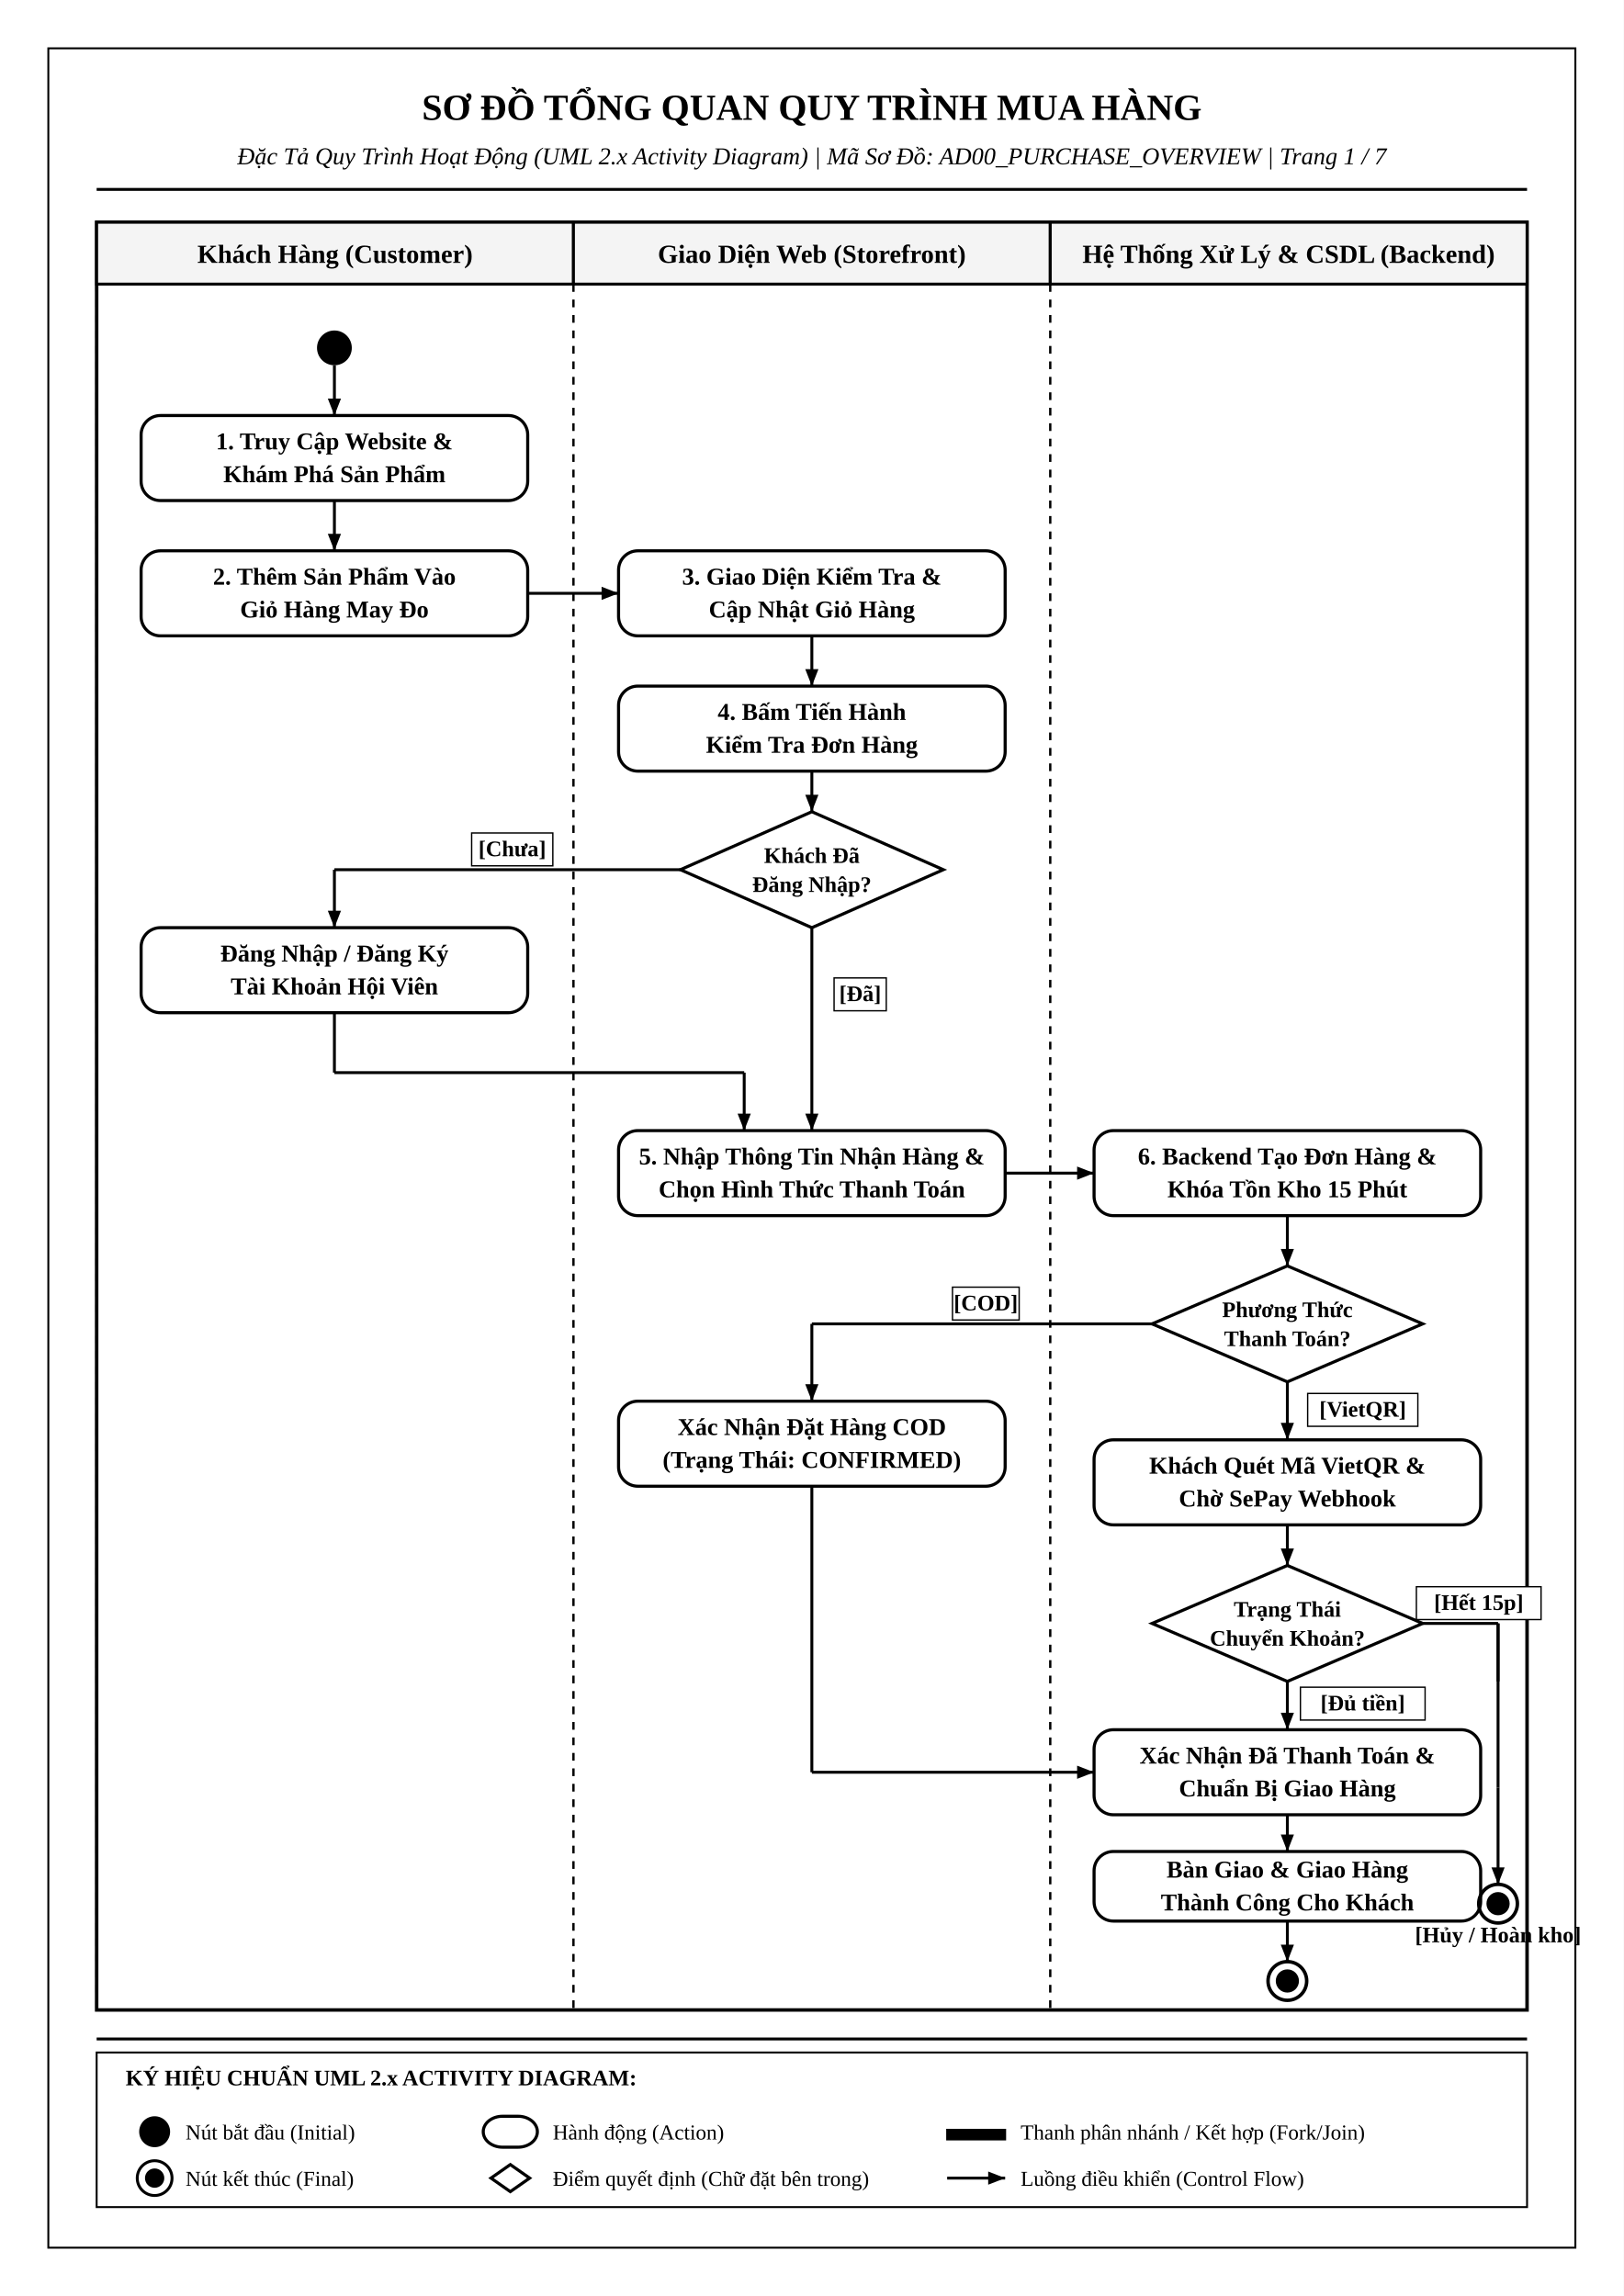
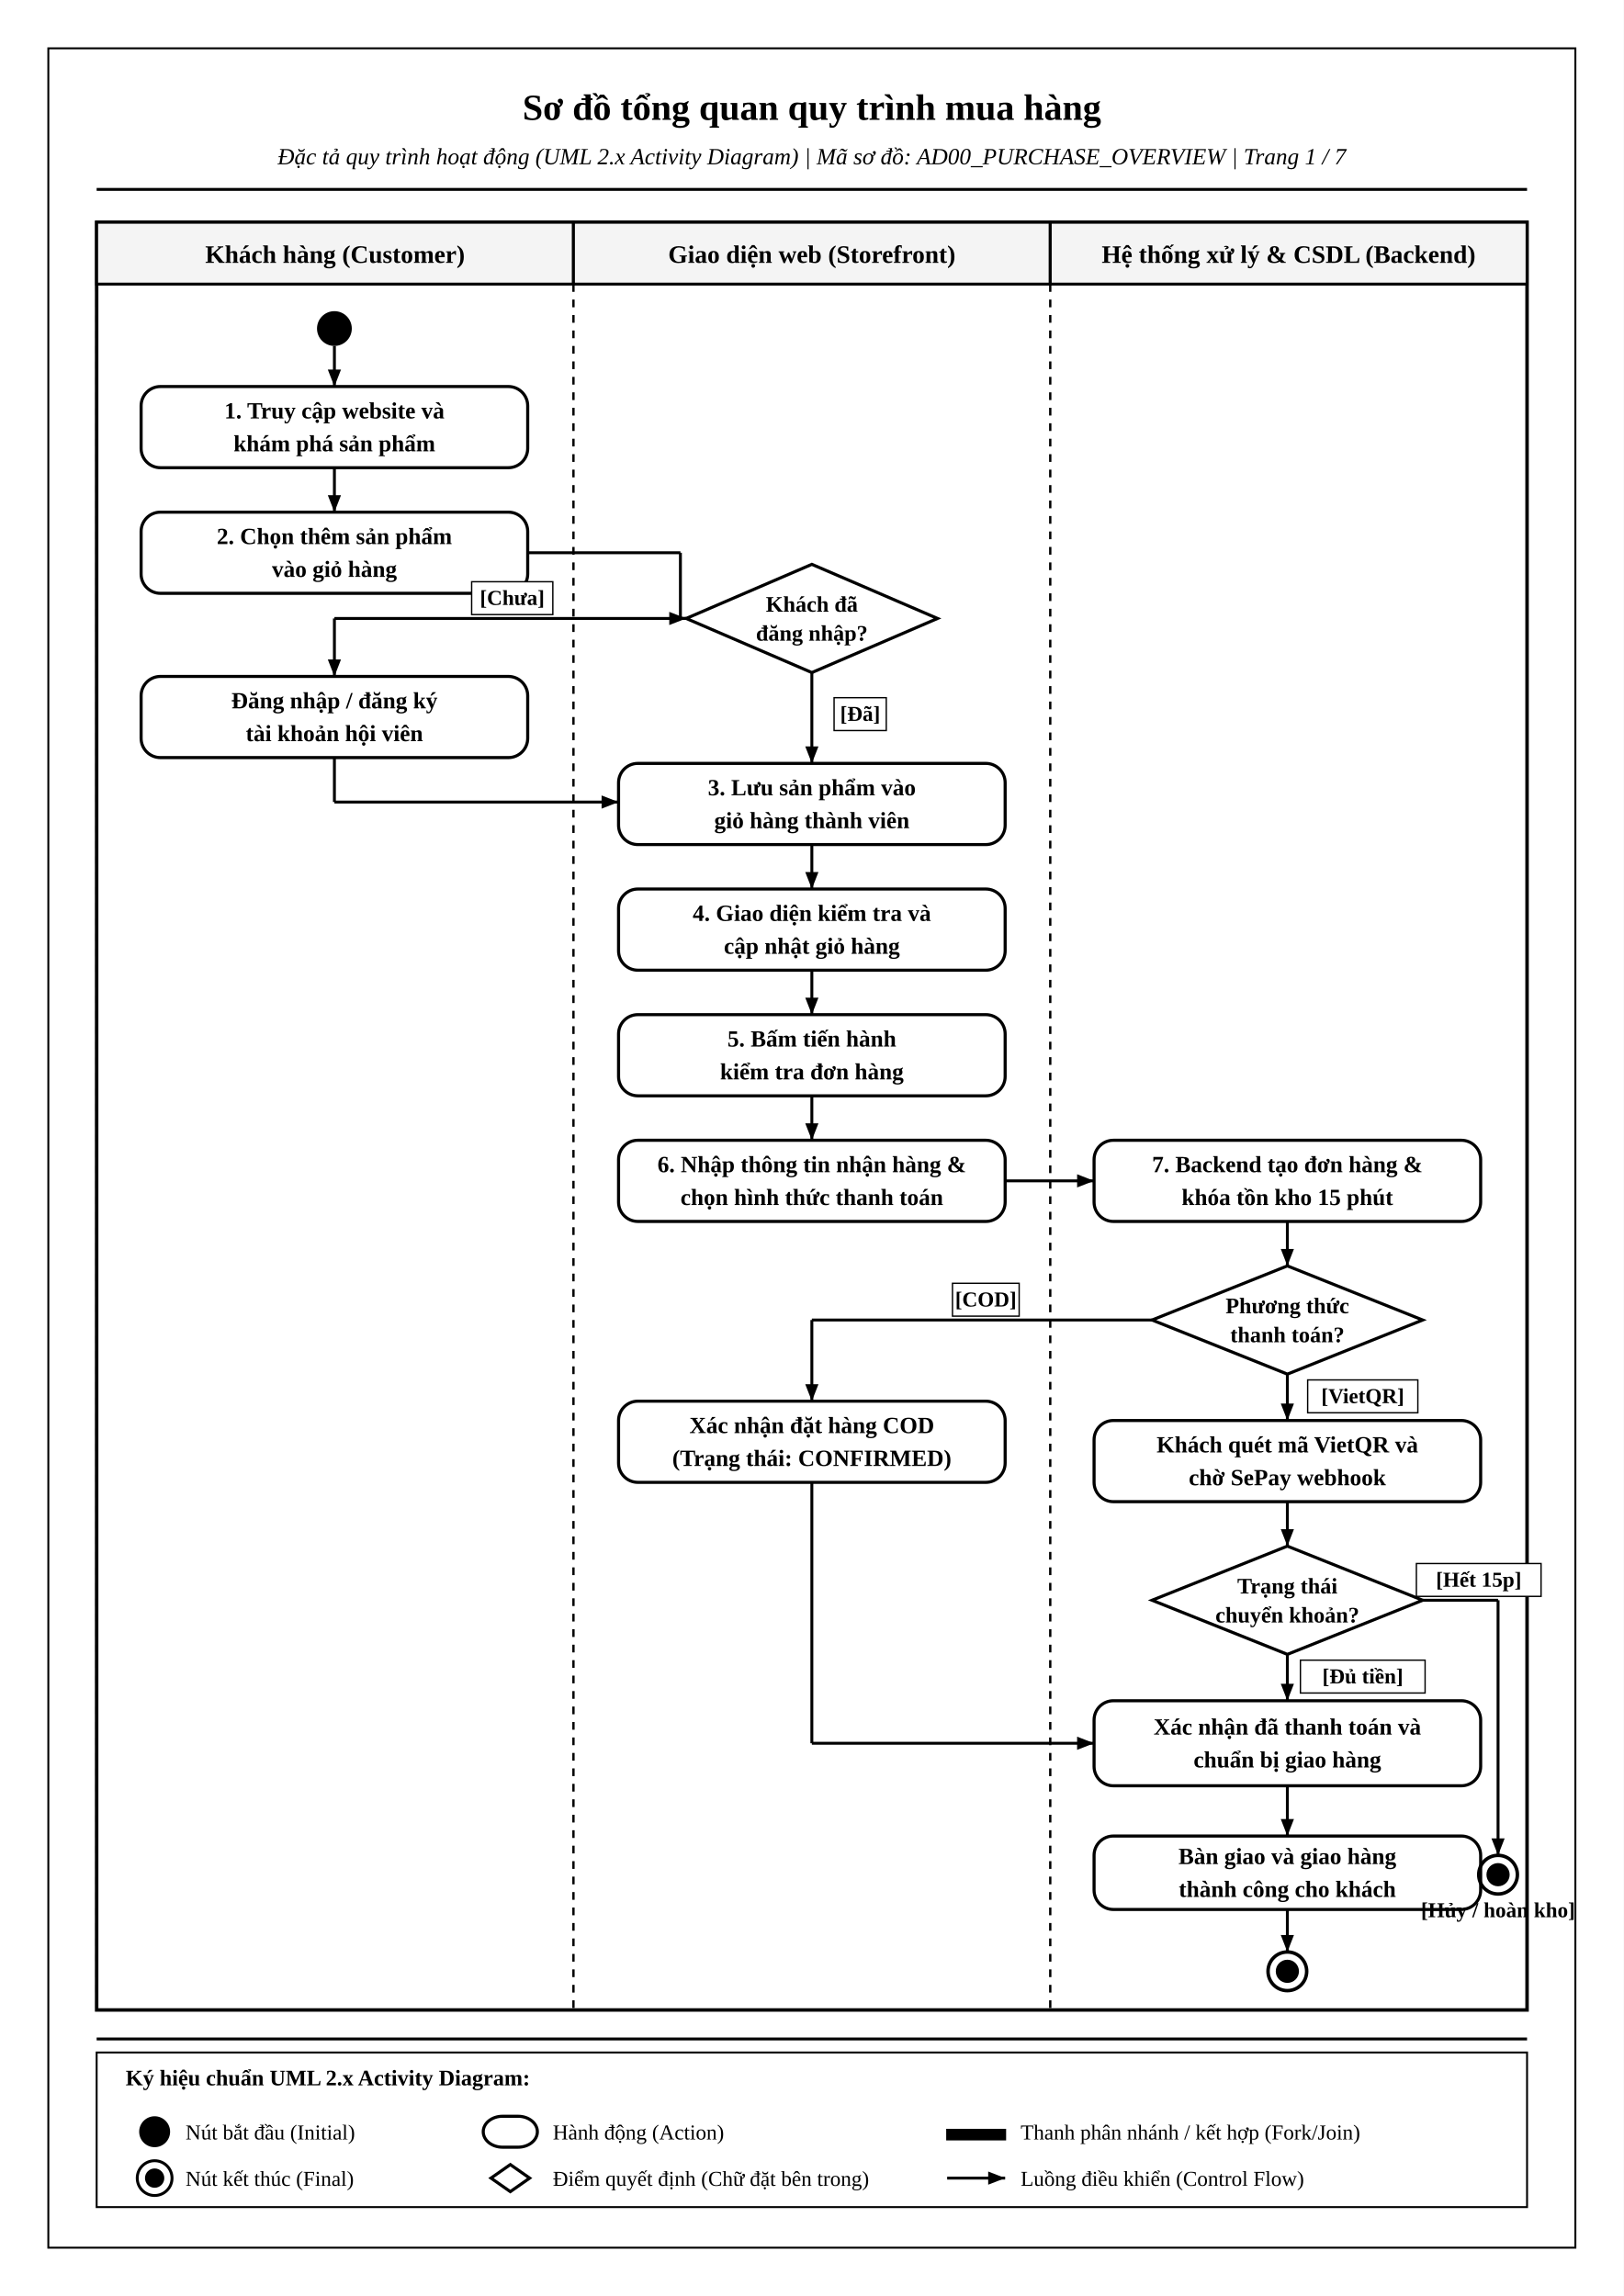
<svg xmlns="http://www.w3.org/2000/svg" viewBox="0 0 840 1188" width="840" height="1188">
  <defs>
    <style>
      .title { font-family: 'Times New Roman', serif; font-size: 19px; font-weight: bold; fill: #000000; text-anchor: middle; }
-       .subtitle { font-family: 'Times New Roman', serif; font-size: 12.5px; font-style: italic; fill: #000000; text-anchor: middle; }
-       .act-txt { font-family: 'Times New Roman', serif; font-size: 12.5px; font-weight: bold; fill: #000000; text-anchor: middle; }
+       .subtitle { font-family: 'Times New Roman', serif; font-size: 12px; font-style: italic; fill: #000000; text-anchor: middle; }
+       .act-txt { font-family: 'Times New Roman', serif; font-size: 12px; font-weight: bold; fill: #000000; text-anchor: middle; }
      .dec-txt { font-family: 'Times New Roman', serif; font-size: 11.5px; font-weight: bold; fill: #000000; text-anchor: middle; }
-       .guard-txt { font-family: 'Times New Roman', serif; font-size: 11.5px; font-weight: bold; fill: #000000; text-anchor: middle; }
+       .guard-txt { font-family: 'Times New Roman', serif; font-size: 11px; font-weight: bold; fill: #000000; text-anchor: middle; }
      .leg-lbl { font-family: 'Times New Roman', serif; font-size: 11px; fill: #000000; }
      .line { stroke: #000000; stroke-width: 1.5; fill: none; }
      .action-rect { fill: #FFFFFF; stroke: #000000; stroke-width: 1.6; rx: 10px; ry: 10px; }
      .decision-diamond { fill: #FFFFFF; stroke: #000000; stroke-width: 1.6; }
      .sync-bar { fill: #000000; stroke: #000000; }
    </style>
    <marker id="arrow" viewBox="0 0 10 10" refX="9" refY="5" markerWidth="6.5" markerHeight="6.5" orient="auto">
      <path d="M 0 1.5 L 9 5 L 0 8.5 Z" fill="#000000" />
    </marker>
  </defs>
  <rect x="0" y="0" width="840" height="1188" fill="#FFFFFF" />
  <rect x="25" y="25" width="790" height="1138" fill="none" stroke="#000000" stroke-width="1" />
-   <text x="420.0" y="62" class="title">SƠ ĐỒ TỔNG QUAN QUY TRÌNH MUA HÀNG</text>
-   <text x="420.0" y="85" class="subtitle">Đặc Tả Quy Trình Hoạt Động (UML 2.x Activity Diagram) | Mã Sơ Đồ: AD00_PURCHASE_OVERVIEW | Trang 1 / 7</text>
+   <text x="420.0" y="62" class="title">Sơ đồ tổng quan quy trình mua hàng</text>
+   <text x="420.0" y="85" class="subtitle">Đặc tả quy trình hoạt động (UML 2.x Activity Diagram) | Mã sơ đồ: AD00_PURCHASE_OVERVIEW | Trang 1 / 7</text>
  <line x1="50" y1="98" x2="790" y2="98" class="line" />
  <rect x="50" y="115" width="740" height="925" fill="none" stroke="#000000" stroke-width="1.8" />
  <rect x="50.0" y="115" width="246.667" height="32" fill="#F4F4F4" stroke="#000000" stroke-width="1.5" />
-   <text x="173.333" y="136" font-family="'Times New Roman', serif" font-size="13.5px" font-weight="bold" fill="#000000" text-anchor="middle">Khách Hàng (Customer)</text>
+   <text x="173.333" y="136" font-family="'Times New Roman', serif" font-size="13px" font-weight="bold" fill="#000000" text-anchor="middle">Khách hàng (Customer)</text>
  <line x1="50.0" y1="147" x2="50.0" y2="1040" stroke="#000000" stroke-width="1.2" stroke-dasharray="4,4" />
  <rect x="296.667" y="115" width="246.667" height="32" fill="#F4F4F4" stroke="#000000" stroke-width="1.5" />
-   <text x="420" y="136" font-family="'Times New Roman', serif" font-size="13.5px" font-weight="bold" fill="#000000" text-anchor="middle">Giao Diện Web (Storefront)</text>
+   <text x="420" y="136" font-family="'Times New Roman', serif" font-size="13px" font-weight="bold" fill="#000000" text-anchor="middle">Giao diện web (Storefront)</text>
  <line x1="296.667" y1="147" x2="296.667" y2="1040" stroke="#000000" stroke-width="1.2" stroke-dasharray="4,4" />
  <rect x="543.333" y="115" width="246.667" height="32" fill="#F4F4F4" stroke="#000000" stroke-width="1.5" />
-   <text x="666.667" y="136" font-family="'Times New Roman', serif" font-size="13.5px" font-weight="bold" fill="#000000" text-anchor="middle">Hệ Thống Xử Lý &amp; CSDL (Backend)</text>
+   <text x="666.667" y="136" font-family="'Times New Roman', serif" font-size="13px" font-weight="bold" fill="#000000" text-anchor="middle">Hệ thống xử lý &amp; CSDL (Backend)</text>
  <line x1="543.333" y1="147" x2="543.333" y2="1040" stroke="#000000" stroke-width="1.2" stroke-dasharray="4,4" />
  <line x1="790" y1="147" x2="790" y2="1040" stroke="#000000" stroke-width="1.2" />
-   <circle cx="173" cy="180" r="9" fill="#000000" />
-   <line x1="173" y1="189" x2="173" y2="215" class="line" marker-end="url(#arrow)" />
-   <rect x="73" y="215" width="200" height="44" class="action-rect" />
-   <text x="173.0" y="232.5" class="act-txt">1. Truy Cập Website &amp;</text>
-   <text x="173.0" y="249.5" class="act-txt">Khám Phá Sản Phẩm</text>
-   <line x1="173" y1="259" x2="173" y2="285" class="line" marker-end="url(#arrow)" />
-   <rect x="73" y="285" width="200" height="44" class="action-rect" />
-   <text x="173.0" y="302.5" class="act-txt">2. Thêm Sản Phẩm Vào</text>
-   <text x="173.0" y="319.5" class="act-txt">Giỏ Hàng May Đo</text>
-   <line x1="273" y1="307" x2="320" y2="307" class="line" marker-end="url(#arrow)" />
-   <rect x="320" y="285" width="200" height="44" class="action-rect" />
-   <text x="420.0" y="302.5" class="act-txt">3. Giao Diện Kiểm Tra &amp;</text>
-   <text x="420.0" y="319.5" class="act-txt">Cập Nhật Giỏ Hàng</text>
-   <line x1="420" y1="329" x2="420" y2="355" class="line" marker-end="url(#arrow)" />
-   <rect x="320" y="355" width="200" height="44" class="action-rect" />
-   <text x="420.0" y="372.5" class="act-txt">4. Bấm Tiến Hành</text>
-   <text x="420.0" y="389.5" class="act-txt">Kiểm Tra Đơn Hàng</text>
-   <line x1="420" y1="399" x2="420" y2="420" class="line" marker-end="url(#arrow)" />
-   <polygon points="420,420 488,450 420,480 352,450" class="decision-diamond" />
-   <text x="420" y="446.5" class="dec-txt">Khách Đã</text>
-   <text x="420" y="461.5" class="dec-txt">Đăng Nhập?</text>
-   <line x1="352" y1="450" x2="173" y2="450" class="line" />
-   <line x1="173" y1="450" x2="173" y2="480" class="line" marker-end="url(#arrow)" />
-   <rect x="244.0" y="431" width="42.0" height="17" fill="#FFFFFF" stroke="#000000" stroke-width="0.7" />
-   <text x="265" y="443" class="guard-txt">[Chưa]</text>
-   <rect x="73" y="480" width="200" height="44" class="action-rect" />
-   <text x="173.0" y="497.5" class="act-txt">Đăng Nhập / Đăng Ký</text>
-   <text x="173.0" y="514.5" class="act-txt">Tài Khoản Hội Viên</text>
-   <line x1="173" y1="524" x2="173" y2="555" class="line" />
-   <line x1="173" y1="555" x2="385" y2="555" class="line" />
-   <line x1="385" y1="555" x2="385" y2="585" class="line" marker-end="url(#arrow)" />
-   <line x1="420" y1="480" x2="420" y2="585" class="line" marker-end="url(#arrow)" />
-   <rect x="431.5" y="506" width="27.0" height="17" fill="#FFFFFF" stroke="#000000" stroke-width="0.7" />
-   <text x="445" y="518" class="guard-txt">[Đã]</text>
-   <rect x="320" y="585" width="200" height="44" class="action-rect" />
-   <text x="420.0" y="602.5" class="act-txt">5. Nhập Thông Tin Nhận Hàng &amp;</text>
-   <text x="420.0" y="619.5" class="act-txt">Chọn Hình Thức Thanh Toán</text>
-   <line x1="520" y1="607" x2="566" y2="607" class="line" marker-end="url(#arrow)" />
-   <rect x="566" y="585" width="200" height="44" class="action-rect" />
-   <text x="666.0" y="602.5" class="act-txt">6. Backend Tạo Đơn Hàng &amp;</text>
-   <text x="666.0" y="619.5" class="act-txt">Khóa Tồn Kho 15 Phút</text>
-   <line x1="666" y1="629" x2="666" y2="655" class="line" marker-end="url(#arrow)" />
-   <polygon points="666,655 736,685 666,715 596,685" class="decision-diamond" />
-   <text x="666" y="681.5" class="dec-txt">Phương Thức</text>
-   <text x="666" y="696.5" class="dec-txt">Thanh Toán?</text>
-   <line x1="596" y1="685" x2="420" y2="685" class="line" />
-   <line x1="420" y1="685" x2="420" y2="725" class="line" marker-end="url(#arrow)" />
-   <rect x="492.75" y="666" width="34.5" height="17" fill="#FFFFFF" stroke="#000000" stroke-width="0.7" />
-   <text x="510" y="678" class="guard-txt">[COD]</text>
-   <rect x="320" y="725" width="200" height="44" class="action-rect" />
-   <text x="420.0" y="742.5" class="act-txt">Xác Nhận Đặt Hàng COD</text>
-   <text x="420.0" y="759.5" class="act-txt">(Trạng Thái: CONFIRMED)</text>
-   <line x1="666" y1="715" x2="666" y2="745" class="line" marker-end="url(#arrow)" />
-   <rect x="676.5" y="721" width="57.0" height="17" fill="#FFFFFF" stroke="#000000" stroke-width="0.7" />
-   <text x="705" y="733" class="guard-txt">[VietQR]</text>
-   <rect x="566" y="745" width="200" height="44" class="action-rect" />
-   <text x="666.0" y="762.5" class="act-txt">Khách Quét Mã VietQR &amp;</text>
-   <text x="666.0" y="779.5" class="act-txt">Chờ SePay Webhook</text>
-   <line x1="666" y1="789" x2="666" y2="810" class="line" marker-end="url(#arrow)" />
-   <polygon points="666,810 736,840 666,870 596,840" class="decision-diamond" />
-   <text x="666" y="836.5" class="dec-txt">Trạng Thái</text>
-   <text x="666" y="851.5" class="dec-txt">Chuyển Khoản?</text>
-   <line x1="666" y1="870" x2="666" y2="895" class="line" marker-end="url(#arrow)" />
-   <rect x="672.75" y="873" width="64.5" height="17" fill="#FFFFFF" stroke="#000000" stroke-width="0.7" />
-   <text x="705" y="885" class="guard-txt">[Đủ tiền]</text>
-   <rect x="566" y="895" width="200" height="44" class="action-rect" />
-   <text x="666.0" y="912.5" class="act-txt">Xác Nhận Đã Thanh Toán &amp;</text>
-   <text x="666.0" y="929.5" class="act-txt">Chuẩn Bị Giao Hàng</text>
-   <line x1="420" y1="769" x2="420" y2="917" class="line" />
-   <line x1="420" y1="917" x2="566" y2="917" class="line" marker-end="url(#arrow)" />
-   <line x1="666" y1="939" x2="666" y2="958" class="line" marker-end="url(#arrow)" />
-   <rect x="566" y="958" width="200" height="36" class="action-rect" />
-   <text x="666.0" y="971.5" class="act-txt">Bàn Giao &amp; Giao Hàng</text>
-   <text x="666.0" y="988.5" class="act-txt">Thành Công Cho Khách</text>
-   <line x1="666" y1="994" x2="666" y2="1015" class="line" marker-end="url(#arrow)" />
-   <circle cx="666" cy="1025" r="10" fill="none" stroke="#000000" stroke-width="1.8" />
-   <circle cx="666" cy="1025" r="6" fill="#000000" />
-   <line x1="736" y1="840" x2="775" y2="840" class="line" />
-   <line x1="775" y1="840" x2="775" y2="840" class="line" />
-   <line x1="775" y1="840" x2="775" y2="870" class="line" />
-   <rect x="732.75" y="821" width="64.5" height="17" fill="#FFFFFF" stroke="#000000" stroke-width="0.7" />
-   <text x="765" y="833" class="guard-txt">[Hết 15p]</text>
-   <line x1="775" y1="840" x2="775" y2="925" class="line" />
-   <line x1="775" y1="925" x2="775" y2="975" class="line" marker-end="url(#arrow)" />
-   <circle cx="775" cy="985" r="10" fill="none" stroke="#000000" stroke-width="1.8" />
-   <circle cx="775" cy="985" r="6" fill="#000000" />
-   <text x="775" y="1005" class="guard-txt">[Hủy / Hoàn kho]</text>
+   <circle cx="173" cy="170" r="9" fill="#000000" />
+   <line x1="173" y1="179" x2="173" y2="200" class="line" marker-end="url(#arrow)" />
+   <rect x="73" y="200" width="200" height="42" class="action-rect" />
+   <text x="173.0" y="216.5" class="act-txt">1. Truy cập website và</text>
+   <text x="173.0" y="233.5" class="act-txt">khám phá sản phẩm</text>
+   <line x1="173" y1="242" x2="173" y2="265" class="line" marker-end="url(#arrow)" />
+   <rect x="73" y="265" width="200" height="42" class="action-rect" />
+   <text x="173.0" y="281.5" class="act-txt">2. Chọn thêm sản phẩm</text>
+   <text x="173.0" y="298.5" class="act-txt">vào giỏ hàng</text>
+   <line x1="273" y1="286" x2="352" y2="286" class="line" />
+   <line x1="352" y1="286" x2="352" y2="320" class="line" />
+   <line x1="352" y1="320" x2="355" y2="320" class="line" marker-end="url(#arrow)" />
+   <polygon points="420,292 485,320 420,348 355,320" class="decision-diamond" />
+   <text x="420" y="316.5" class="dec-txt">Khách đã</text>
+   <text x="420" y="331.5" class="dec-txt">đăng nhập?</text>
+   <line x1="355" y1="320" x2="173" y2="320" class="line" />
+   <line x1="173" y1="320" x2="173" y2="350" class="line" marker-end="url(#arrow)" />
+   <rect x="244.0" y="301" width="42.0" height="17" fill="#FFFFFF" stroke="#000000" stroke-width="0.7" />
+   <text x="265" y="313" class="guard-txt">[Chưa]</text>
+   <rect x="73" y="350" width="200" height="42" class="action-rect" />
+   <text x="173.0" y="366.5" class="act-txt">Đăng nhập / đăng ký</text>
+   <text x="173.0" y="383.5" class="act-txt">tài khoản hội viên</text>
+   <line x1="173" y1="392" x2="173" y2="415" class="line" />
+   <line x1="173" y1="415" x2="320" y2="415" class="line" marker-end="url(#arrow)" />
+   <line x1="420" y1="348" x2="420" y2="395" class="line" marker-end="url(#arrow)" />
+   <rect x="431.5" y="361" width="27.0" height="17" fill="#FFFFFF" stroke="#000000" stroke-width="0.7" />
+   <text x="445" y="373" class="guard-txt">[Đã]</text>
+   <rect x="320" y="395" width="200" height="42" class="action-rect" />
+   <text x="420.0" y="411.5" class="act-txt">3. Lưu sản phẩm vào</text>
+   <text x="420.0" y="428.5" class="act-txt">giỏ hàng thành viên</text>
+   <line x1="420" y1="437" x2="420" y2="460" class="line" marker-end="url(#arrow)" />
+   <rect x="320" y="460" width="200" height="42" class="action-rect" />
+   <text x="420.0" y="476.5" class="act-txt">4. Giao diện kiểm tra và</text>
+   <text x="420.0" y="493.5" class="act-txt">cập nhật giỏ hàng</text>
+   <line x1="420" y1="502" x2="420" y2="525" class="line" marker-end="url(#arrow)" />
+   <rect x="320" y="525" width="200" height="42" class="action-rect" />
+   <text x="420.0" y="541.5" class="act-txt">5. Bấm tiến hành</text>
+   <text x="420.0" y="558.5" class="act-txt">kiểm tra đơn hàng</text>
+   <line x1="420" y1="567" x2="420" y2="590" class="line" marker-end="url(#arrow)" />
+   <rect x="320" y="590" width="200" height="42" class="action-rect" />
+   <text x="420.0" y="606.5" class="act-txt">6. Nhập thông tin nhận hàng &amp;</text>
+   <text x="420.0" y="623.5" class="act-txt">chọn hình thức thanh toán</text>
+   <line x1="520" y1="611" x2="566" y2="611" class="line" marker-end="url(#arrow)" />
+   <rect x="566" y="590" width="200" height="42" class="action-rect" />
+   <text x="666.0" y="606.5" class="act-txt">7. Backend tạo đơn hàng &amp;</text>
+   <text x="666.0" y="623.5" class="act-txt">khóa tồn kho 15 phút</text>
+   <line x1="666" y1="632" x2="666" y2="655" class="line" marker-end="url(#arrow)" />
+   <polygon points="666,655 736,683 666,711 596,683" class="decision-diamond" />
+   <text x="666" y="679.5" class="dec-txt">Phương thức</text>
+   <text x="666" y="694.5" class="dec-txt">thanh toán?</text>
+   <line x1="596" y1="683" x2="420" y2="683" class="line" />
+   <line x1="420" y1="683" x2="420" y2="725" class="line" marker-end="url(#arrow)" />
+   <rect x="492.75" y="664" width="34.5" height="17" fill="#FFFFFF" stroke="#000000" stroke-width="0.7" />
+   <text x="510" y="676" class="guard-txt">[COD]</text>
+   <rect x="320" y="725" width="200" height="42" class="action-rect" />
+   <text x="420.0" y="741.5" class="act-txt">Xác nhận đặt hàng COD</text>
+   <text x="420.0" y="758.5" class="act-txt">(Trạng thái: CONFIRMED)</text>
+   <line x1="666" y1="711" x2="666" y2="735" class="line" marker-end="url(#arrow)" />
+   <rect x="676.5" y="714" width="57.0" height="17" fill="#FFFFFF" stroke="#000000" stroke-width="0.7" />
+   <text x="705" y="726" class="guard-txt">[VietQR]</text>
+   <rect x="566" y="735" width="200" height="42" class="action-rect" />
+   <text x="666.0" y="751.5" class="act-txt">Khách quét mã VietQR và</text>
+   <text x="666.0" y="768.5" class="act-txt">chờ SePay webhook</text>
+   <line x1="666" y1="777" x2="666" y2="800" class="line" marker-end="url(#arrow)" />
+   <polygon points="666,800 736,828 666,856 596,828" class="decision-diamond" />
+   <text x="666" y="824.5" class="dec-txt">Trạng thái</text>
+   <text x="666" y="839.5" class="dec-txt">chuyển khoản?</text>
+   <line x1="666" y1="856" x2="666" y2="880" class="line" marker-end="url(#arrow)" />
+   <rect x="672.75" y="859" width="64.5" height="17" fill="#FFFFFF" stroke="#000000" stroke-width="0.7" />
+   <text x="705" y="871" class="guard-txt">[Đủ tiền]</text>
+   <rect x="566" y="880" width="200" height="44" class="action-rect" />
+   <text x="666.0" y="897.5" class="act-txt">Xác nhận đã thanh toán và</text>
+   <text x="666.0" y="914.5" class="act-txt">chuẩn bị giao hàng</text>
+   <line x1="420" y1="767" x2="420" y2="902" class="line" />
+   <line x1="420" y1="902" x2="566" y2="902" class="line" marker-end="url(#arrow)" />
+   <line x1="666" y1="924" x2="666" y2="950" class="line" marker-end="url(#arrow)" />
+   <rect x="566" y="950" width="200" height="38" class="action-rect" />
+   <text x="666.0" y="964.5" class="act-txt">Bàn giao và giao hàng</text>
+   <text x="666.0" y="981.5" class="act-txt">thành công cho khách</text>
+   <line x1="666" y1="988" x2="666" y2="1010" class="line" marker-end="url(#arrow)" />
+   <circle cx="666" cy="1020" r="10" fill="none" stroke="#000000" stroke-width="1.8" />
+   <circle cx="666" cy="1020" r="6" fill="#000000" />
+   <line x1="736" y1="828" x2="775" y2="828" class="line" />
+   <line x1="775" y1="828" x2="775" y2="960" class="line" marker-end="url(#arrow)" />
+   <rect x="732.75" y="809" width="64.5" height="17" fill="#FFFFFF" stroke="#000000" stroke-width="0.7" />
+   <text x="765" y="821" class="guard-txt">[Hết 15p]</text>
+   <circle cx="775" cy="970" r="10" fill="none" stroke="#000000" stroke-width="1.8" />
+   <circle cx="775" cy="970" r="6" fill="#000000" />
+   <text x="775" y="992" class="guard-txt">[Hủy / hoàn kho]</text>
  <line x1="50" y1="1055" x2="790" y2="1055" class="line" />
  <rect x="50" y="1062" width="740" height="80" fill="#FFFFFF" stroke="#000000" stroke-width="1" />
-   <text x="65" y="1079" font-family="'Times New Roman', serif" font-size="11.5px" font-weight="bold" fill="#000000">KÝ HIỆU CHUẨN UML 2.x ACTIVITY DIAGRAM:</text>
+   <text x="65" y="1079" font-family="'Times New Roman', serif" font-size="11.5px" font-weight="bold" fill="#000000">Ký hiệu chuẩn UML 2.x Activity Diagram:</text>
  <circle cx="80" cy="1103" r="8" fill="#000000" />
  <text x="96" y="1107" class="leg-lbl">Nút bắt đầu (Initial)</text>
  <circle cx="80" cy="1127" r="9" fill="none" stroke="#000000" stroke-width="1.5" />
  <circle cx="80" cy="1127" r="5" fill="#000000" />
  <text x="96" y="1131" class="leg-lbl">Nút kết thúc (Final)</text>
  <rect x="250" y="1095" width="28" height="16" class="action-rect" />
  <text x="286" y="1107" class="leg-lbl">Hành động (Action)</text>
  <polygon points="264,1120 274,1127 264,1134 254,1127" class="decision-diamond" />
  <text x="286" y="1131" class="leg-lbl">Điểm quyết định (Chữ đặt bên trong)</text>
  <rect x="490" y="1102" width="30" height="5" class="sync-bar" />
-   <text x="528" y="1107" class="leg-lbl">Thanh phân nhánh / Kết hợp (Fork/Join)</text>
+   <text x="528" y="1107" class="leg-lbl">Thanh phân nhánh / kết hợp (Fork/Join)</text>
  <line x1="490" y1="1127" x2="520" y2="1127" class="line" marker-end="url(#arrow)" />
  <text x="528" y="1131" class="leg-lbl">Luồng điều khiển (Control Flow)</text>
</svg>
